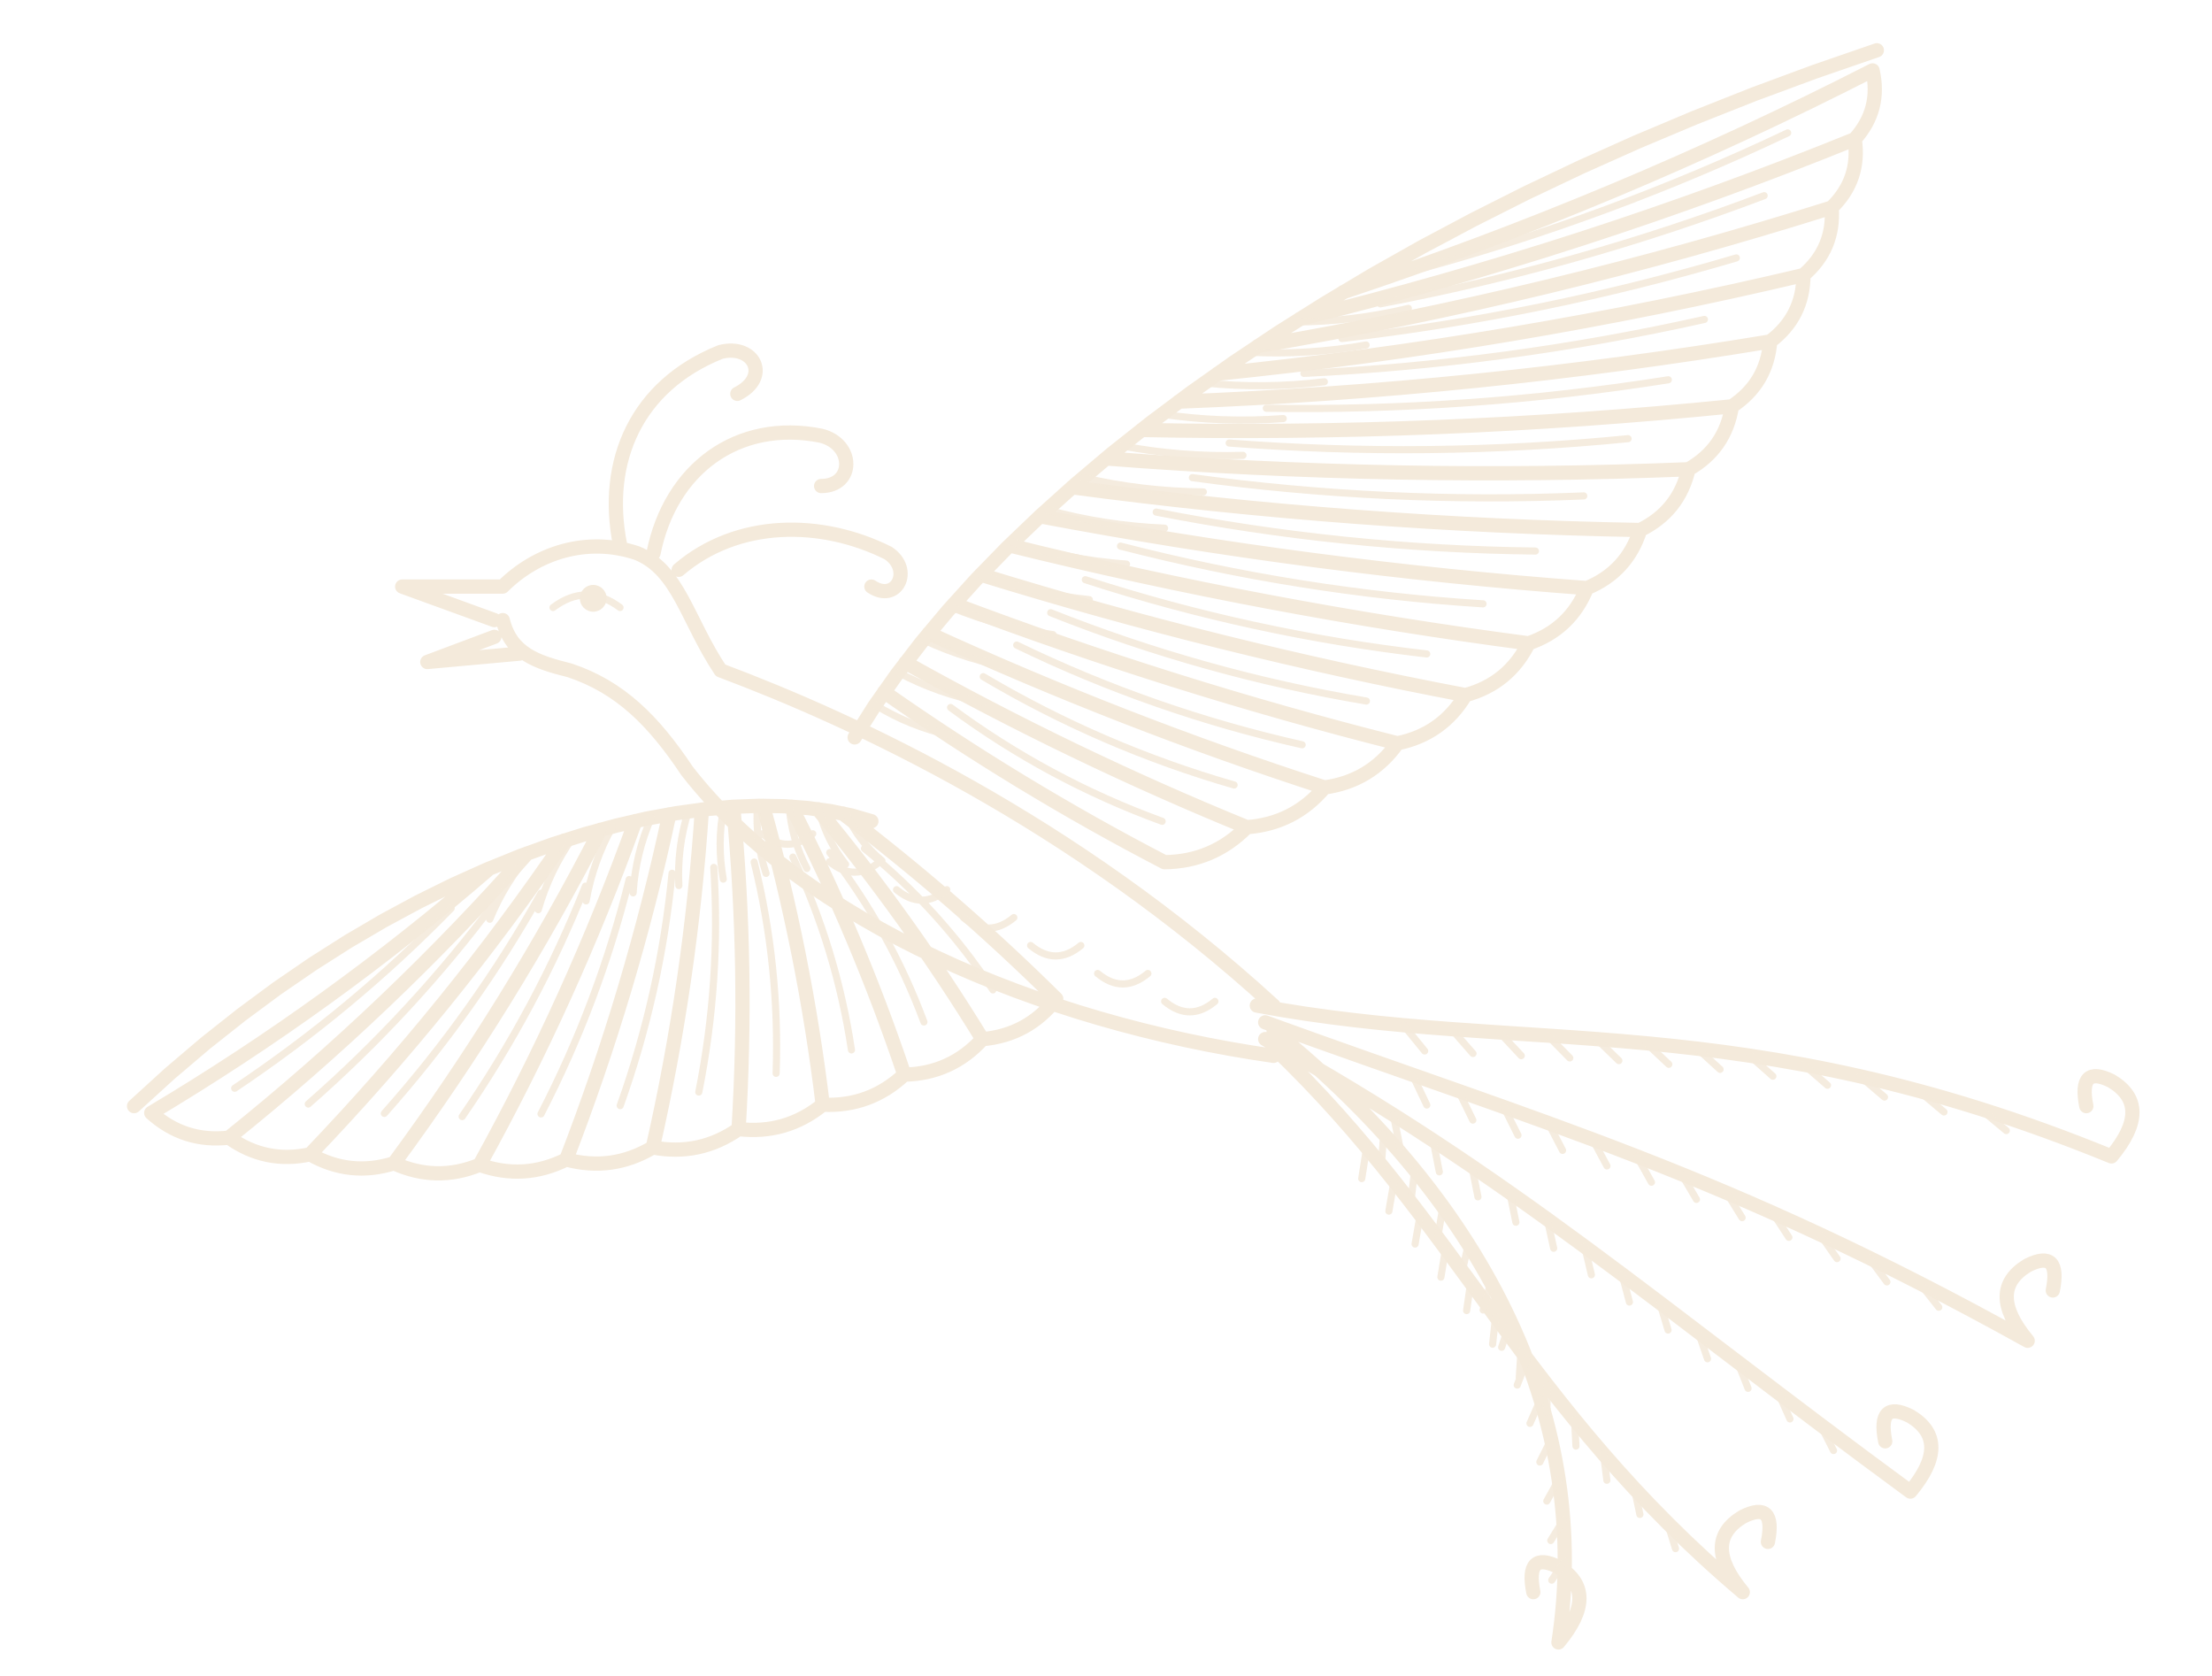
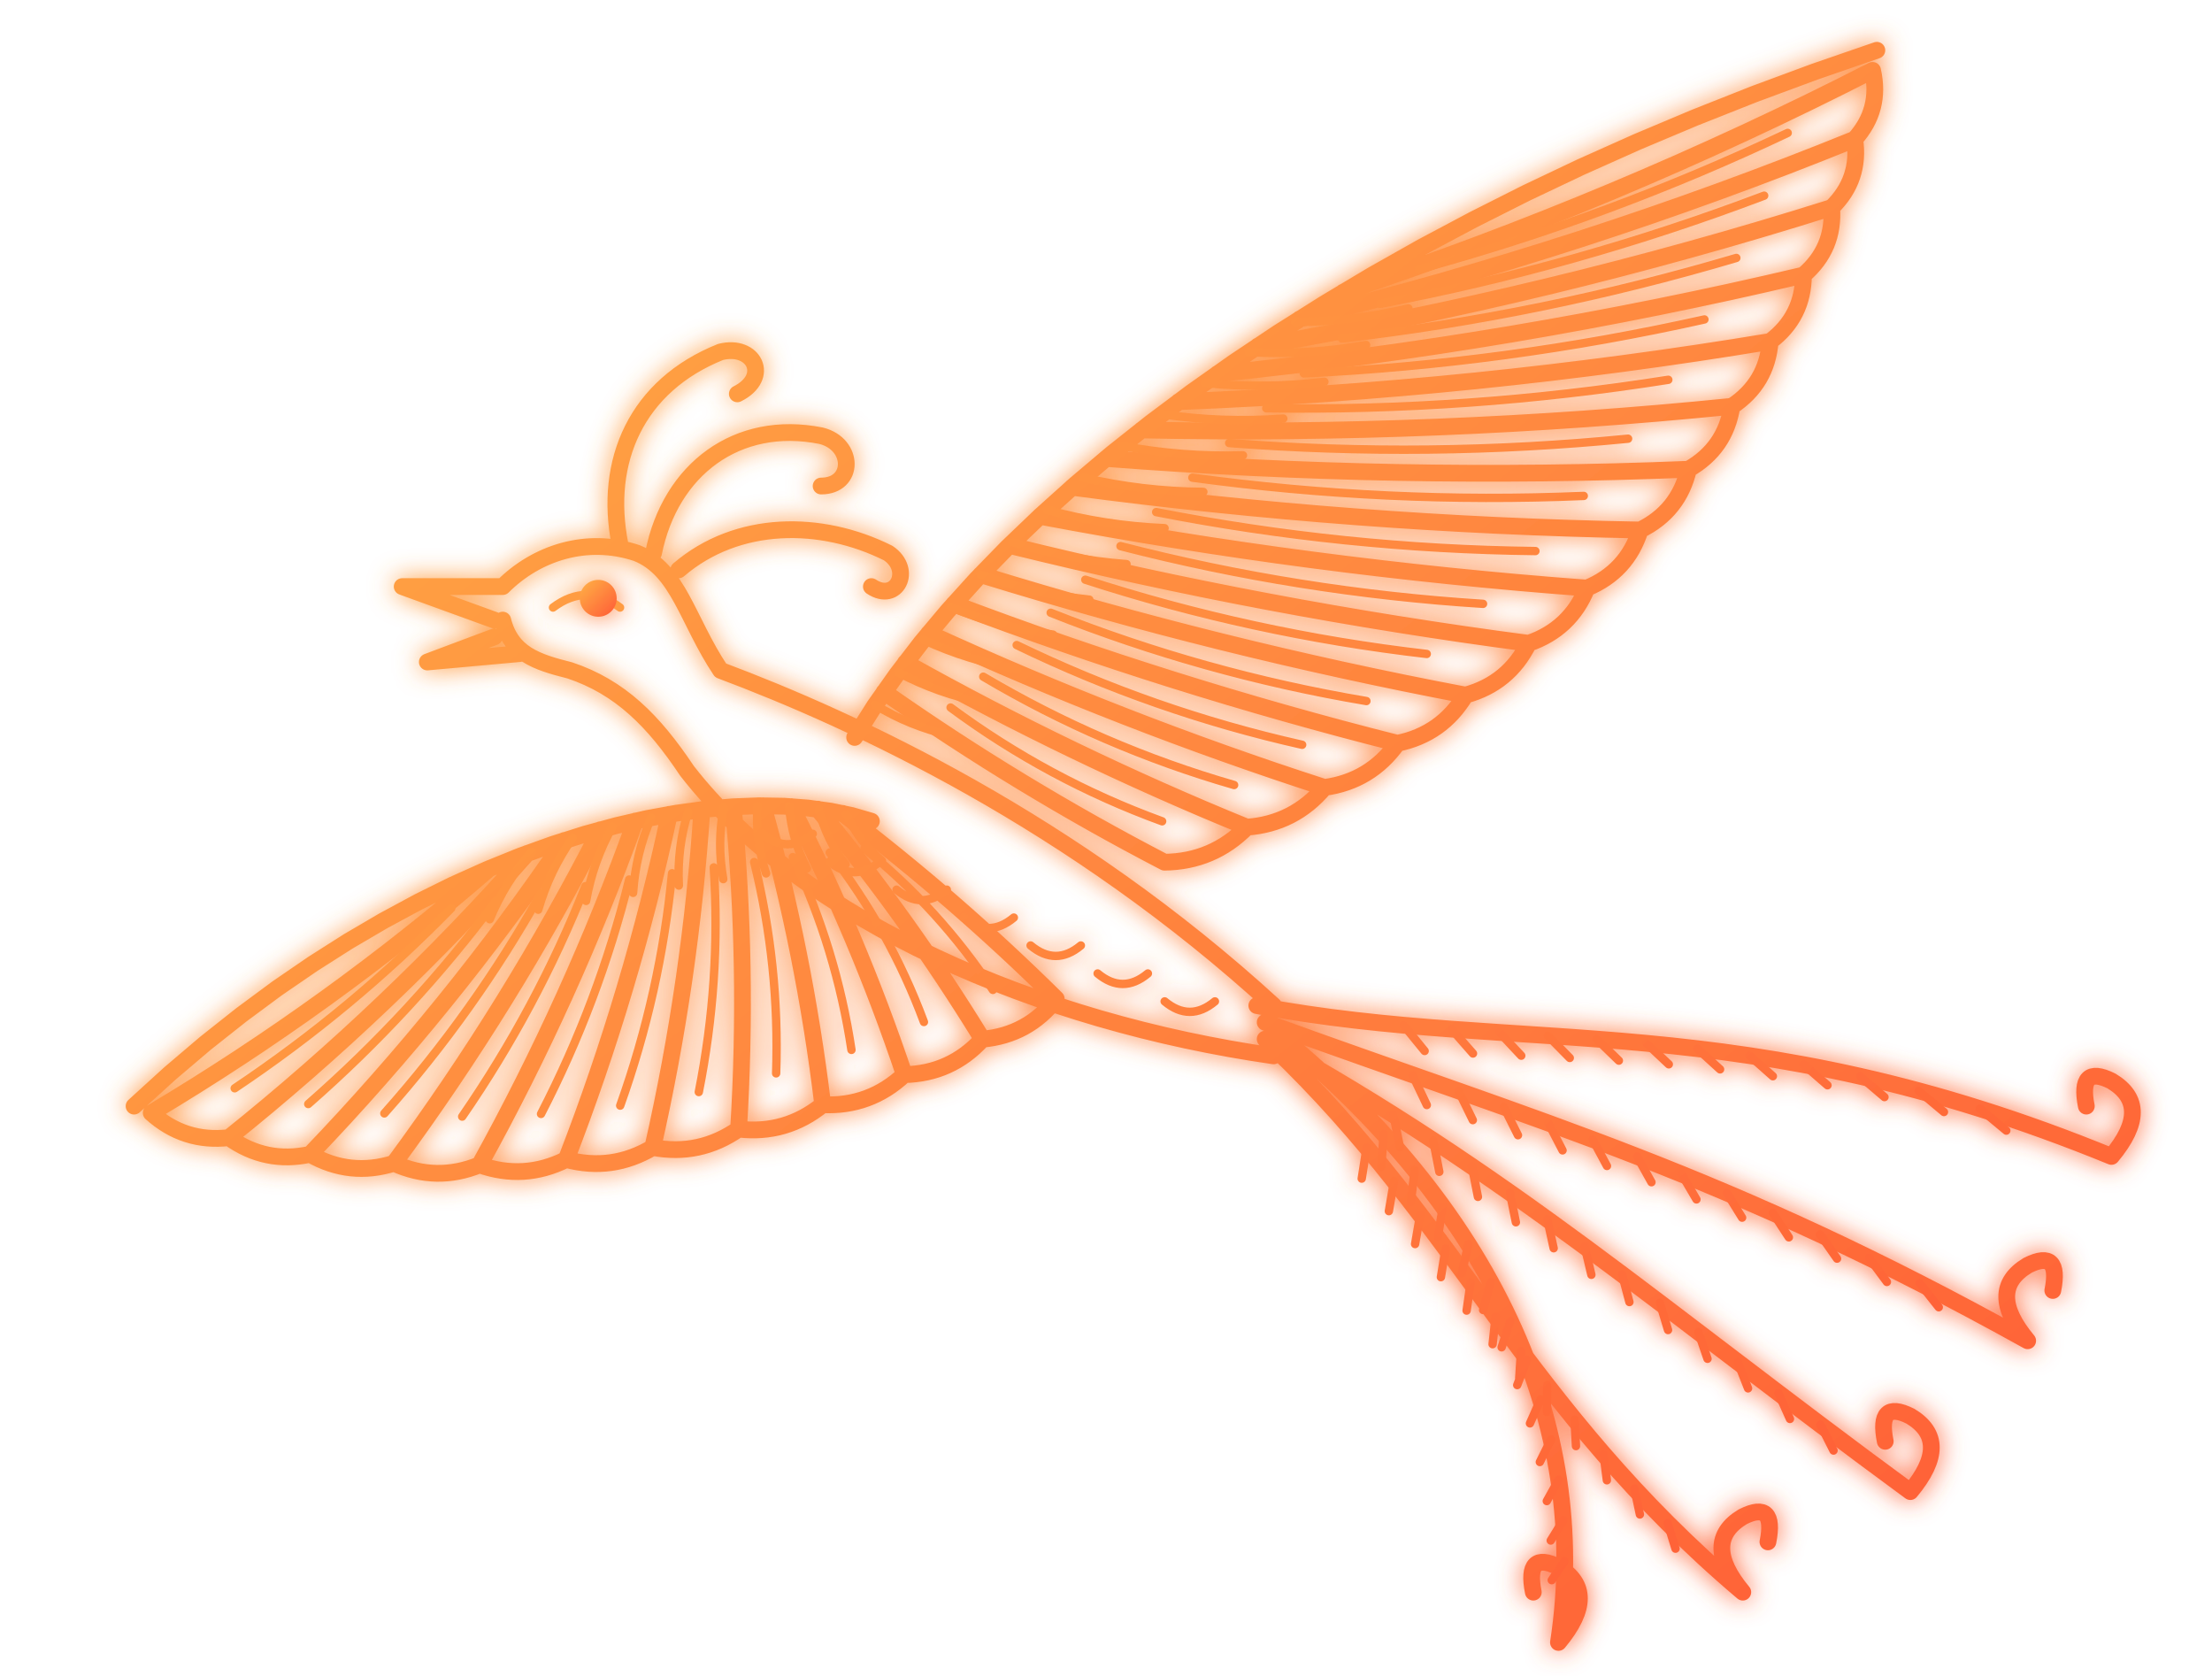
<svg xmlns="http://www.w3.org/2000/svg" viewBox="0 0 264 200" role="img" aria-label="PhoenixTechs">
-   <g transform="translate(2 0)">
-     <g fill="none" stroke="#F4EADB" stroke-linecap="round" stroke-linejoin="round">
-       <path d="M158.32,34.86 Q190.91,24.03 221.49,8.4 M153.13,38.06 Q187.02,29.72 219.36,16.61 M148.13,41.3 Q182.93,35.38 216.61,24.77 M143.31,44.6 Q178.66,41 213.24,32.83 M138.68,47.93 Q174.2,46.56 209.27,40.75 M134.24,51.31 Q169.55,52.03 204.7,48.49 M130,54.71 Q164.72,57.4 199.52,56 M125.95,58.15 Q159.71,62.64 193.75,63.25 M122.11,61.61 Q154.51,67.74 187.39,70.18 M118.48,65.09 Q149.13,72.66 180.43,76.77 M115.05,68.58 Q143.57,77.39 172.9,82.95 M111.84,72.08 Q137.84,81.9 164.78,88.7 M108.85,75.58 Q131.93,86.16 156.08,93.97 M106.07,79.08 Q125.84,90.15 146.81,98.71 M103.52,82.58 Q119.57,93.85 136.98,102.89 M221.49,8.4 Q222.55,13.06 219.36,16.61 M219.36,16.61 Q220.07,21.4 216.61,24.77 M216.61,24.77 Q216.96,29.65 213.24,32.83 M213.24,32.83 Q213.22,37.78 209.27,40.75 M209.27,40.75 Q208.88,45.74 204.7,48.49 M204.7,48.49 Q203.92,53.5 199.52,56 M199.52,56 Q198.36,61 193.75,63.25 M193.75,63.25 Q192.19,68.2 187.39,70.18 M187.39,70.18 Q185.42,75.07 180.43,76.77 M180.43,76.77 Q178.06,81.56 172.9,82.95 M172.9,82.95 Q170.11,87.62 164.78,88.7 M164.78,88.7 Q161.57,93.22 156.08,93.97 M156.08,93.97 Q152.45,98.3 146.81,98.71 M146.81,98.71 Q142.75,102.83 136.98,102.89 M100,88 L102.38,84.24 L105.04,80.47 L107.95,76.68 L111.12,72.9 L114.54,69.12 L118.22,65.34 L122.14,61.59 L126.3,57.85 L130.69,54.14 L135.32,50.47 L140.17,46.84 L145.25,43.25 L150.55,39.71 L156.06,36.24 L161.78,32.82 L167.7,29.48 L173.83,26.22 L180.16,23.03 L186.67,19.94 L193.38,16.94 L200.27,14.04 L207.34,11.24 L214.58,8.56 L222,6 M56.42,103.64 Q37.52,120.01 16.05,132.81 M60.93,101.84 Q44.58,120.32 25.32,135.76 M65.35,100.3 Q51.74,120.28 35.01,137.75 M69.65,99.02 Q58.95,119.92 45.02,138.82 M73.83,97.98 Q66.18,119.24 55.24,139.01 M77.88,97.18 Q73.36,118.26 65.58,138.37 M81.77,96.61 Q80.43,117 75.91,136.93 M85.51,96.28 Q87.33,115.48 86.15,134.74 M89.07,96.16 Q94,113.72 96.19,131.83 M92.44,96.26 Q100.38,111.74 105.93,128.24 M95.61,96.56 Q106.41,109.59 115.25,124.01 M98.57,97.07 Q112.04,107.3 124.06,119.19 M16.05,132.81 Q20.02,136.38 25.32,135.76 M25.32,135.76 Q29.73,138.91 35.01,137.75 M35.01,137.75 Q39.78,140.47 45.02,138.82 M45.02,138.82 Q50.09,141.12 55.24,139.01 M55.24,139.01 Q60.55,140.89 65.58,138.37 M65.58,138.37 Q71.05,139.83 75.91,136.93 M75.91,136.93 Q81.49,137.99 86.15,134.74 M86.15,134.74 Q91.79,135.4 96.19,131.83 M96.19,131.83 Q101.82,132.1 105.93,128.24 M105.93,128.24 Q111.5,128.13 115.25,124.01 M115.25,124.01 Q120.71,123.53 124.06,119.19 M102,98 L99.66,97.32 L97.14,96.8 L94.45,96.43 L91.59,96.21 L88.59,96.16 L85.44,96.28 L82.15,96.57 L78.74,97.04 L75.21,97.68 L71.57,98.52 L67.83,99.54 L64,100.75 L60.08,102.16 L56.09,103.78 L52.04,105.6 L47.93,107.63 L43.76,109.88 L39.56,112.34 L35.33,115.03 L31.07,117.95 L26.8,121.11 L22.53,124.49 L18.26,128.12 L14,132 M84,80 C100,86 126,98 150,120 M80,92 C94,110 122,122 150,126 M84,80 C80,74 79,68 74,66 C68,64 62,66 58,70 M80,92 C76,86 72,82 66,80 M58,70 L46,70 L57,74 M57,76 L49,79 L60,78 M66,80 C62,79 59,78 58,74 M76,66 C78,56 86,50 96,52 C100,53 100,58 96,58 M72,65 C70,55 74,46 84,42 C88,41 90,45 86,47 M79,68 C86,62 96,62 104,66 C107,68 105,72 102,70 M148,120 C180,126 206,120 250,138 M250,138 q5,-6 0,-9 q-4,-2 -3,3 M149,122 C182,134 204,140 240,160 M240,160 q-5,-6 0,-9 q4,-2 3,3 M149,124 C178,140 196,156 226,178 M226,178 q5,-6 0,-9 q-4,-2 -3,3 M150,125 C172,146 180,168 206,190 M206,190 q-5,-6 0,-9 q4,-2 3,3 M150,123 C176,144 188,170 184,196 M184,196 q5,-6 0,-9 q-4,-2 -3,3" stroke-width="1.7" />
-       <path d="M167.35,32.14 Q190.08,25.95 211.36,15.86 M162.74,36.26 Q186.21,31.81 208.55,23.35 M158.16,40.4 Q182.11,37.63 205.23,30.78 M153.62,44.56 Q177.8,43.4 201.42,38.12 M149.13,48.72 Q173.27,49.09 197.11,45.32 M144.7,52.87 Q168.52,54.69 192.31,52.35 M140.31,57 Q163.57,60.17 187.02,59.18 M135.99,61.11 Q158.41,65.5 181.25,65.76 M131.73,65.17 Q153.04,70.67 175,72.06 M127.53,69.18 Q147.46,75.64 168.28,78.04 M123.4,73.12 Q141.68,80.39 161.08,83.66 M119.34,76.98 Q135.69,84.9 153.41,88.88 M115.35,80.75 Q129.5,89.13 145.29,93.68 M111.45,84.43 Q123.09,93.05 136.7,98.01 M102.46,84.13 Q106.6,86.67 111.35,87.73 M105.2,80.25 Q110,82.79 115.34,83.83 M108.21,76.36 Q113.6,78.86 119.45,79.82 M111.5,72.47 Q117.38,74.87 123.68,75.73 M115.05,68.58 Q121.35,70.85 128.01,71.56 M118.87,64.7 Q125.51,66.8 132.45,67.32 M122.95,60.84 Q129.85,62.73 136.99,63.03 M127.28,57 Q134.36,58.65 141.62,58.7 M131.86,53.2 Q139.04,54.56 146.35,54.34 M136.68,49.43 Q143.89,50.49 151.16,49.95 M141.74,45.7 Q148.91,46.43 156.06,45.56 M147.04,42.03 Q154.09,42.4 161.04,41.17 M152.57,38.42 Q159.42,38.4 166.09,36.8 M51.85,108.39 Q40.05,120.48 26.01,129.87 M57.22,107.47 Q47.29,120.81 34.79,131.75 M62.57,106.59 Q54.65,120.75 43.87,132.87 M67.87,105.75 Q62.07,120.33 53.16,133.25 M73.09,104.96 Q69.48,119.56 62.57,132.93 M78.21,104.21 Q76.83,118.46 72.02,131.94 M83.19,103.51 Q84.05,117.03 81.4,130.32 M88.01,102.87 Q91.07,115.3 90.63,128.09 M92.63,102.28 Q97.81,113.27 99.62,125.29 M97.03,101.74 Q104.19,110.99 108.27,121.96 M101.17,101.26 Q110.14,108.51 116.5,118.13 M99.01,97.17 Q100.5,100.43 103.26,102.72 M95.73,96.58 Q96.61,100.21 98.92,103.14 M92.19,96.24 Q92.48,100.16 94.3,103.64 M88.4,96.17 Q88.12,100.3 89.43,104.23 M84.38,96.36 Q83.55,100.63 84.32,104.91 M80.14,96.83 Q78.79,101.15 79.02,105.68 M75.72,97.58 Q73.86,101.88 73.56,106.55 M71.11,98.63 Q68.78,102.8 67.95,107.51 M66.35,99.98 Q63.57,103.93 62.24,108.56 M61.45,101.65 Q58.27,105.26 56.45,109.7 M89,99.5 Q92,102 95,99.5 M97,102.83 Q100,105.33 103,102.83 M105,106.17 Q108,108.67 111,106.17 M113,109.5 Q116,112 119,109.5 M121,112.83 Q124,115.33 127,112.83 M129,116.17 Q132,118.67 135,116.17 M137,119.5 Q140,122 143,119.5 M64,72.5 Q68,69.5 72,72.5 M165.53,122.35 L168.03,125.42 M171.25,122.81 L173.8,125.72 M176.97,123.21 L179.56,125.98 M182.73,123.59 L185.35,126.25 M188.56,124 L191.21,126.57 M194.5,124.5 L197.17,127.01 M200.58,125.14 L203.29,127.61 M206.83,125.98 L209.59,128.43 M213.29,127.06 L216.11,129.51 M220,128.44 L222.91,130.92 M226.99,130.17 L230.01,132.7 M234.3,132.3 L237.45,134.92 M166.57,128.25 L168.29,131.87 M172.08,130.19 L173.78,133.67 M177.48,132.1 L179.17,135.47 M182.8,134.02 L184.49,137.28 M188.09,135.98 L189.79,139.14 M193.38,138 L195.1,141.08 M198.7,140.11 L200.47,143.13 M204.09,142.35 L205.92,145.31 M209.59,144.74 L211.5,147.66 M215.23,147.31 L217.25,150.2 M221.06,150.09 L223.2,152.98 M227.11,153.12 L229.39,156 M164.3,133.04 L165.08,136.9 M169.05,136.09 L169.78,139.84 M173.67,139.18 L174.39,142.83 M178.2,142.32 L178.92,145.86 M182.67,145.5 L183.43,148.96 M187.13,148.75 L187.93,152.13 M191.59,152.07 L192.47,155.38 M196.1,155.46 L197.08,158.72 M200.69,158.95 L201.79,162.15 M205.39,162.53 L206.63,165.68 M210.24,166.22 L211.63,169.33 M215.27,170.02 L216.83,173.1 M161.11,136.91 L160.52,140.65 M164.38,140.92 L163.76,144.53 M167.5,144.95 L166.89,148.46 M170.53,148.99 L169.97,152.41 M173.52,153.05 L173.04,156.4 M176.5,157.13 L176.14,160.41 M179.53,161.21 L179.32,164.45 M182.66,165.3 L182.62,168.5 M185.92,169.41 L186.09,172.57 M189.38,173.52 L189.78,176.65 M193.06,177.63 L193.72,180.73 M197.03,181.75 L197.97,184.81 M163.14,135.31 L162.85,139.25 M166.84,139.61 L166.39,143.4 M170.21,144 L169.6,147.63 M173.24,148.47 L172.47,151.95 M175.92,153.01 L175.01,156.33 M178.25,157.63 L177.22,160.78 M180.23,162.29 L179.08,165.29 M181.86,167.01 L180.6,169.86 M183.12,171.78 L181.78,174.47 M184.03,176.58 L182.61,179.13 M184.58,181.41 L183.08,183.84 M184.75,186.26 L183.2,188.57" stroke-width="0.85" opacity=".9" />
+   <defs>
+     <linearGradient id="bg" x1="0" y1="0" x2="1" y2="1">
+       <stop offset="0%" stop-color="#ffb347" />
+       <stop offset="100%" stop-color="#ff5a36" />
+     </linearGradient>
+     <filter id="gw">
+       <feGaussianBlur in="SourceGraphic" stdDeviation="1.5" result="b" />
+       <feMerge>
+         <feMergeNode in="b" />
+         <feMergeNode in="SourceGraphic" />
+       </feMerge>
+     </filter>
+   </defs>
+   <g transform="translate(2 0)" filter="url(#gw)">
+     <g fill="none" stroke="url(#bg)" stroke-linecap="round" stroke-linejoin="round">
+       <path d="M158.32,34.86 Q190.91,24.03 221.49,8.4 M153.13,38.06 Q187.02,29.72 219.36,16.61 M148.13,41.3 Q182.93,35.38 216.61,24.77 M143.31,44.6 Q178.66,41 213.24,32.83 M138.68,47.93 Q174.2,46.56 209.27,40.75 M134.24,51.31 Q169.55,52.03 204.7,48.49 M130,54.71 Q164.72,57.4 199.52,56 M125.95,58.15 Q159.71,62.64 193.75,63.25 M122.11,61.61 Q154.51,67.74 187.39,70.18 M118.48,65.09 Q149.13,72.66 180.43,76.77 M115.05,68.58 Q143.57,77.39 172.9,82.95 M111.84,72.08 Q137.84,81.9 164.78,88.7 M108.85,75.58 Q131.93,86.16 156.08,93.97 M106.07,79.08 Q125.84,90.15 146.81,98.71 M103.52,82.58 Q119.57,93.85 136.98,102.89 M221.49,8.4 Q222.55,13.06 219.36,16.61 M219.36,16.61 Q220.07,21.4 216.61,24.77 M216.61,24.77 Q216.96,29.65 213.24,32.83 M213.24,32.83 Q213.22,37.78 209.27,40.75 M209.27,40.75 Q208.88,45.74 204.7,48.49 M204.7,48.49 Q203.92,53.5 199.52,56 M199.52,56 Q198.36,61 193.75,63.25 M193.75,63.25 Q192.19,68.2 187.39,70.18 M187.39,70.18 Q185.42,75.07 180.43,76.77 M180.43,76.77 Q178.06,81.56 172.9,82.95 M172.9,82.95 Q170.11,87.62 164.78,88.7 M164.78,88.7 Q161.57,93.22 156.08,93.97 M156.08,93.97 Q152.45,98.3 146.81,98.71 M146.81,98.71 Q142.75,102.83 136.98,102.89 M100,88 L102.38,84.24 L105.04,80.47 L107.95,76.68 L111.12,72.9 L114.54,69.12 L118.22,65.34 L122.14,61.59 L126.3,57.85 L130.69,54.14 L135.32,50.47 L140.17,46.84 L145.25,43.25 L150.55,39.71 L156.06,36.24 L161.78,32.82 L167.7,29.48 L173.83,26.22 L180.16,23.03 L186.67,19.94 L193.38,16.94 L200.27,14.04 L207.34,11.24 L214.58,8.56 L222,6 M56.42,103.64 Q37.52,120.01 16.05,132.81 M60.93,101.84 Q44.58,120.32 25.32,135.76 M65.35,100.3 Q51.74,120.28 35.01,137.75 M69.65,99.02 Q58.95,119.92 45.02,138.82 M73.83,97.98 Q66.18,119.24 55.24,139.01 M77.88,97.18 Q73.36,118.26 65.58,138.37 M81.77,96.61 Q80.43,117 75.91,136.93 M85.51,96.28 Q87.33,115.48 86.15,134.74 M89.07,96.16 Q94,113.72 96.19,131.83 M92.44,96.26 Q100.38,111.74 105.93,128.24 M95.61,96.56 Q106.41,109.59 115.25,124.01 M98.57,97.07 Q112.04,107.3 124.06,119.19 M16.05,132.81 Q20.02,136.38 25.32,135.76 M25.32,135.76 Q29.73,138.91 35.01,137.75 M35.01,137.75 Q39.78,140.47 45.02,138.82 M45.02,138.82 Q50.09,141.12 55.24,139.01 M55.24,139.01 Q60.55,140.89 65.58,138.37 M65.58,138.37 Q71.05,139.83 75.91,136.93 M75.91,136.93 Q81.49,137.99 86.15,134.74 M86.15,134.74 Q91.79,135.4 96.19,131.83 M96.19,131.83 Q101.82,132.1 105.93,128.24 M105.93,128.24 Q111.5,128.13 115.25,124.01 M115.25,124.01 Q120.71,123.53 124.06,119.19 M102,98 L99.66,97.32 L97.14,96.8 L94.45,96.43 L91.59,96.21 L88.59,96.16 L85.44,96.28 L82.15,96.57 L78.74,97.04 L75.21,97.68 L71.57,98.52 L67.83,99.54 L64,100.75 L60.08,102.16 L56.09,103.78 L52.04,105.6 L47.93,107.63 L43.76,109.88 L39.56,112.34 L35.33,115.03 L31.07,117.95 L26.8,121.11 L22.53,124.49 L18.26,128.12 L14,132 M84,80 C100,86 126,98 150,120 M80,92 C94,110 122,122 150,126 M84,80 C80,74 79,68 74,66 C68,64 62,66 58,70 M80,92 C76,86 72,82 66,80 M58,70 L46,70 L57,74 M57,76 L49,79 L60,78 M66,80 C62,79 59,78 58,74 M76,66 C78,56 86,50 96,52 C100,53 100,58 96,58 M72,65 C70,55 74,46 84,42 C88,41 90,45 86,47 M79,68 C86,62 96,62 104,66 C107,68 105,72 102,70 M148,120 C180,126 206,120 250,138 M250,138 q5,-6 0,-9 q-4,-2 -3,3 M149,122 C182,134 204,140 240,160 M240,160 q-5,-6 0,-9 q4,-2 3,3 M149,124 C178,140 196,156 226,178 M226,178 q5,-6 0,-9 q-4,-2 -3,3 M150,125 C172,146 180,168 206,190 M206,190 q-5,-6 0,-9 q4,-2 3,3 M150,123 C176,144 188,170 184,196 M184,196 q5,-6 0,-9 q-4,-2 -3,3" stroke-width="2.0" />
+       <path d="M167.35,32.14 Q190.08,25.95 211.36,15.86 M162.74,36.26 Q186.21,31.81 208.55,23.35 M158.16,40.4 Q182.11,37.63 205.23,30.78 M153.62,44.56 Q177.8,43.4 201.42,38.12 M149.13,48.72 Q173.27,49.09 197.11,45.32 M144.7,52.87 Q168.52,54.69 192.31,52.35 M140.31,57 Q163.57,60.17 187.02,59.18 M135.99,61.11 Q158.41,65.5 181.25,65.76 M131.73,65.17 Q153.04,70.67 175,72.06 M127.53,69.18 Q147.46,75.64 168.28,78.04 M123.4,73.12 Q141.68,80.39 161.08,83.66 M119.34,76.98 Q135.69,84.9 153.41,88.88 M115.35,80.75 Q129.5,89.13 145.29,93.68 M111.45,84.43 Q123.09,93.05 136.7,98.01 M102.46,84.13 Q106.6,86.67 111.35,87.73 M105.2,80.25 Q110,82.79 115.34,83.83 M108.21,76.36 Q113.6,78.86 119.45,79.82 M111.5,72.47 Q117.38,74.87 123.68,75.73 M115.05,68.58 Q121.35,70.85 128.01,71.56 M118.87,64.7 Q125.51,66.8 132.45,67.32 M122.95,60.84 Q129.85,62.73 136.99,63.03 M127.28,57 Q134.36,58.65 141.62,58.7 M131.86,53.2 Q139.04,54.56 146.35,54.34 M136.68,49.43 Q143.89,50.49 151.16,49.95 M141.74,45.7 Q148.91,46.43 156.06,45.56 M147.04,42.03 Q154.09,42.4 161.04,41.17 M152.57,38.42 Q159.42,38.4 166.09,36.8 M51.85,108.39 Q40.05,120.48 26.01,129.87 M57.22,107.47 Q47.29,120.81 34.79,131.75 M62.57,106.59 Q54.65,120.75 43.87,132.87 M67.87,105.75 Q62.07,120.33 53.16,133.25 M73.09,104.96 Q69.48,119.56 62.57,132.93 M78.21,104.21 Q76.83,118.46 72.02,131.94 M83.19,103.51 Q84.05,117.03 81.4,130.32 M88.01,102.87 Q91.07,115.3 90.63,128.09 M92.63,102.28 Q97.81,113.27 99.62,125.29 M97.03,101.74 Q104.19,110.99 108.27,121.96 M101.17,101.26 Q110.14,108.51 116.5,118.13 M99.01,97.17 Q100.5,100.43 103.26,102.72 M95.73,96.58 Q96.61,100.21 98.92,103.14 M92.19,96.24 Q92.48,100.16 94.3,103.64 M88.4,96.17 Q88.12,100.3 89.43,104.23 M84.38,96.36 Q83.55,100.63 84.32,104.91 M80.14,96.83 Q78.79,101.15 79.02,105.68 M75.72,97.58 Q73.86,101.88 73.56,106.55 M71.11,98.63 Q68.78,102.8 67.95,107.51 M66.35,99.98 Q63.57,103.93 62.24,108.56 M61.45,101.65 Q58.27,105.26 56.45,109.7 M89,99.5 Q92,102 95,99.5 M97,102.83 Q100,105.33 103,102.83 M105,106.17 Q108,108.67 111,106.17 M113,109.5 Q116,112 119,109.5 M121,112.83 Q124,115.33 127,112.83 M129,116.17 Q132,118.67 135,116.17 M137,119.5 Q140,122 143,119.5 M64,72.5 Q68,69.5 72,72.5 M165.53,122.35 L168.03,125.42 M171.25,122.81 L173.8,125.72 M176.97,123.21 L179.56,125.98 M182.73,123.59 L185.35,126.25 M188.56,124 L191.21,126.57 M194.5,124.5 L197.17,127.01 M200.58,125.14 L203.29,127.61 M206.83,125.98 L209.59,128.43 M213.29,127.06 L216.11,129.51 M220,128.44 L222.91,130.92 M226.99,130.17 L230.01,132.7 M234.3,132.3 L237.45,134.92 M166.57,128.25 L168.29,131.87 M172.08,130.19 L173.78,133.67 M177.48,132.1 L179.17,135.47 M182.8,134.02 L184.49,137.28 M188.09,135.98 L189.79,139.14 M193.38,138 L195.1,141.08 M198.7,140.11 L200.47,143.13 M204.09,142.35 L205.92,145.31 M209.59,144.74 L211.5,147.66 M215.23,147.31 L217.25,150.2 M221.06,150.09 L223.2,152.98 M227.11,153.12 L229.39,156 M164.3,133.04 L165.08,136.9 M169.05,136.09 L169.78,139.84 M173.67,139.18 L174.39,142.83 M178.2,142.32 L178.92,145.86 M182.67,145.5 L183.43,148.96 M187.13,148.75 L187.93,152.13 M191.59,152.07 L192.47,155.38 M196.1,155.46 L197.08,158.72 M200.69,158.95 L201.79,162.15 M205.39,162.53 L206.63,165.68 M210.24,166.22 L211.63,169.33 M215.27,170.02 L216.83,173.1 M161.11,136.91 L160.52,140.65 M164.38,140.92 L163.76,144.53 M167.5,144.95 L166.89,148.46 M170.53,148.99 L169.97,152.41 M173.52,153.05 L173.04,156.4 M176.5,157.13 L176.14,160.41 M179.53,161.21 L179.32,164.45 M182.66,165.3 L182.62,168.5 M185.92,169.41 L186.09,172.57 M189.38,173.52 L189.78,176.65 M193.06,177.63 L193.72,180.73 M197.03,181.75 L197.97,184.81 M163.14,135.31 L162.85,139.25 M166.84,139.61 L166.39,143.4 M170.21,144 L169.6,147.63 M173.24,148.47 L172.47,151.95 M175.92,153.01 L175.01,156.33 M178.25,157.63 L177.22,160.78 M180.23,162.29 L179.08,165.29 M181.86,167.01 L180.6,169.86 M183.12,171.78 L181.78,174.47 M184.03,176.58 L182.61,179.13 M184.58,181.41 L183.08,183.84 M184.75,186.26 L183.2,188.57" stroke-width="1.0" />
    </g>
-     <path d="M67.2,71.4 a1.6,1.6 0 1,0 3.2,0 a1.6,1.6 0 1,0 -3.2,0" fill="#F4EADB" />
+     <path d="M67.2,71.4 a2.2,2.2 0 1,0 4.4,0 a2.2,2.2 0 1,0 -4.4,0" fill="url(#bg)" />
  </g>
</svg>
